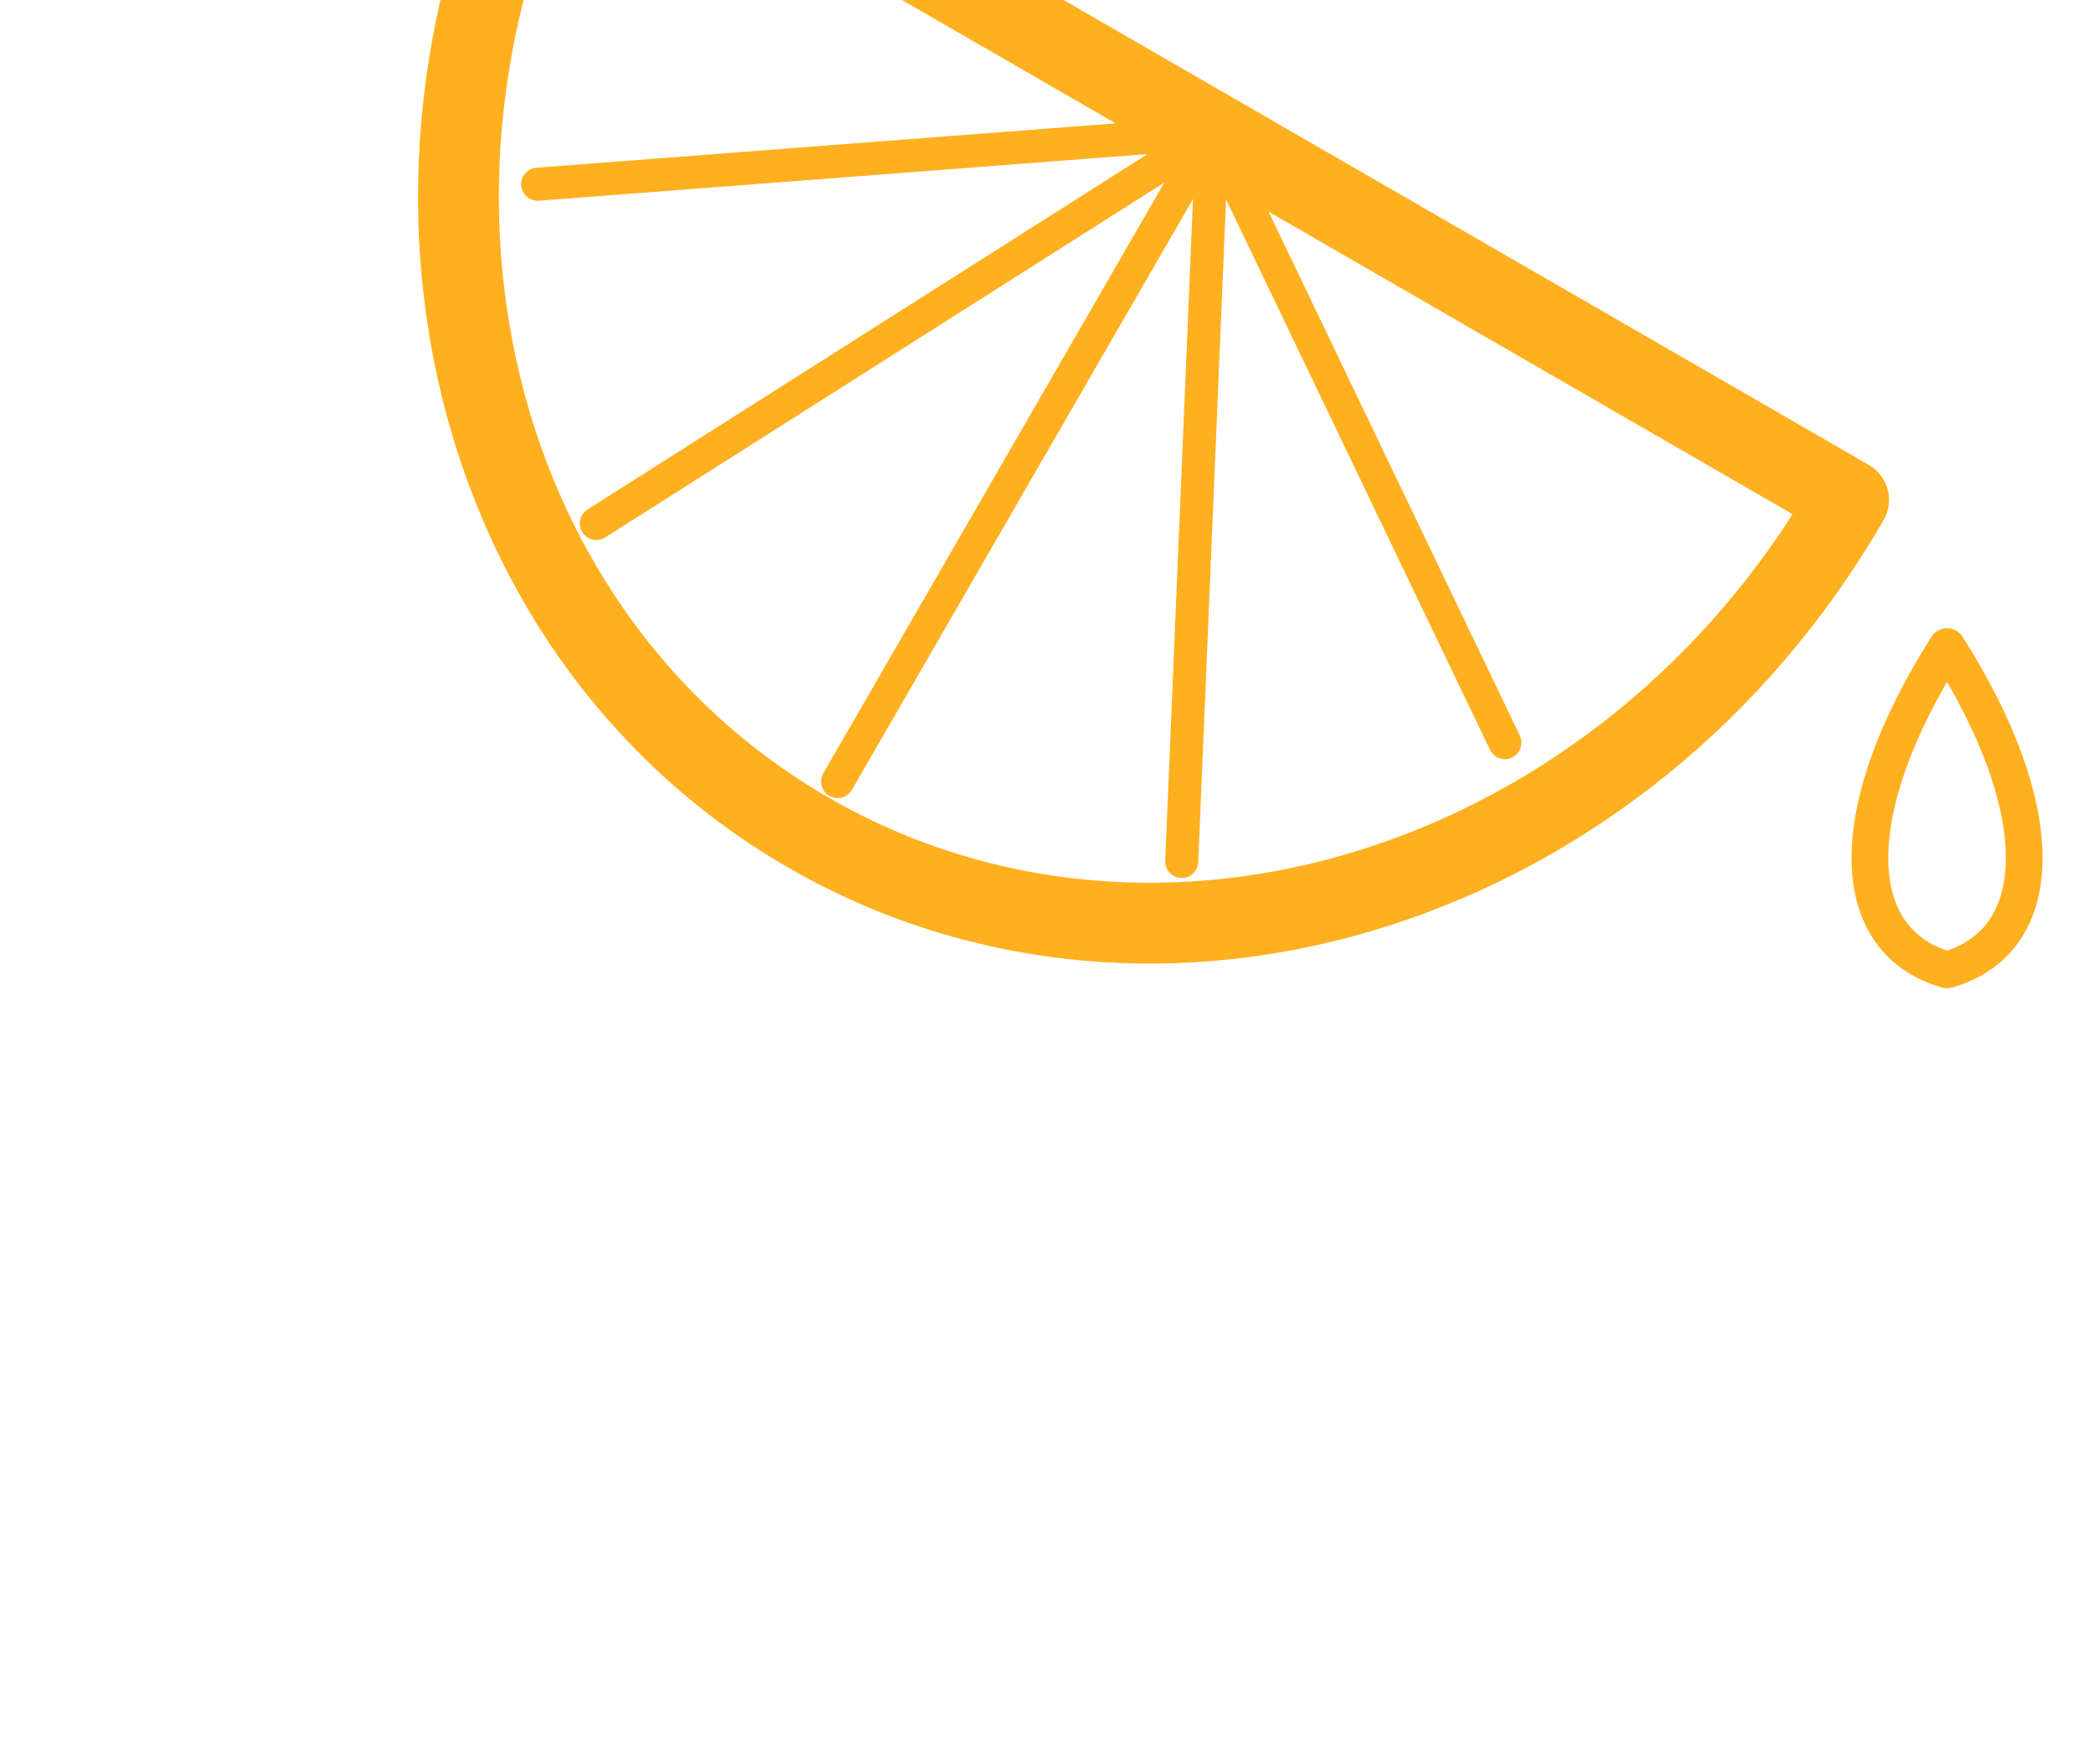
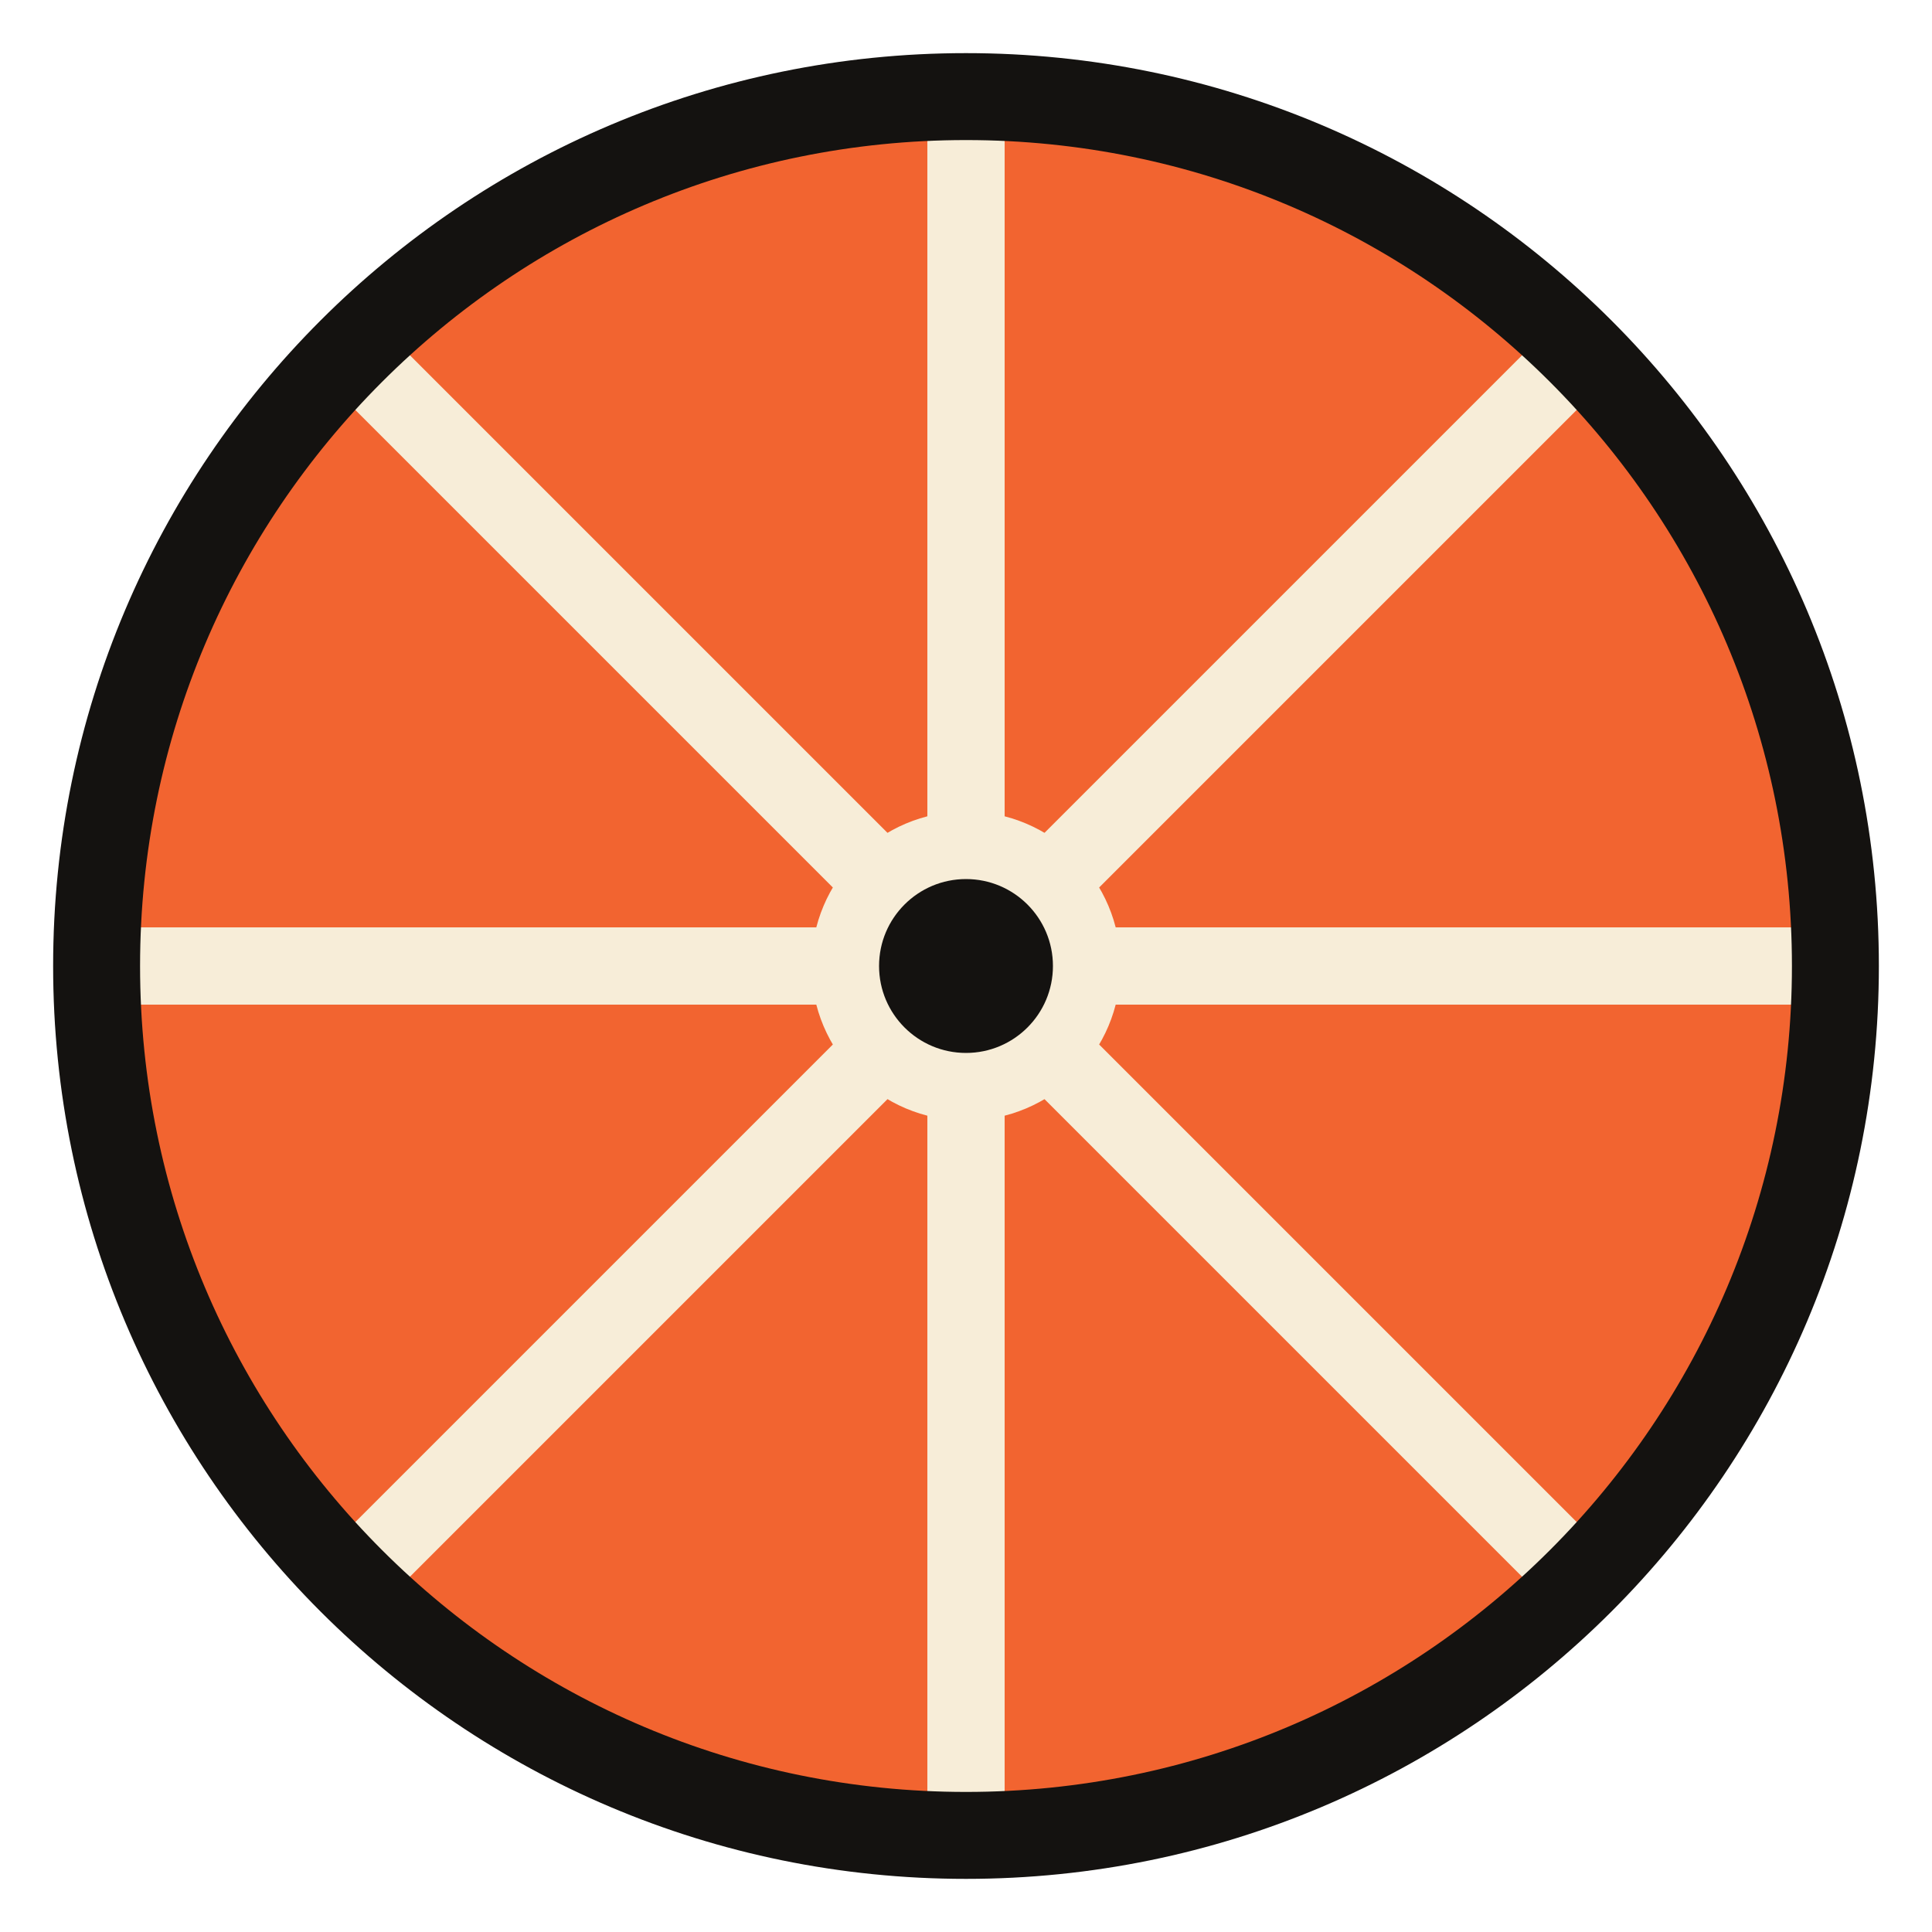
- <svg xmlns="http://www.w3.org/2000/svg" viewBox="-5 20 285 240" fill="none" stroke="#FFB020" stroke-linecap="round" stroke-linejoin="round">
-   <g transform="translate(10 0)">
-     <g transform="rotate(30 120 90) scale(1 -1) translate(0 -180)">
-       <path stroke-width="11" d="M20 150 L220 150 M20 150 A 100 110 0 0 1 220 150" />
-       <g stroke-width="4.5">
-         <line x1="120" y1="150" x2="120" y2="48" />
-         <line x1="120" y1="150" x2="74" y2="62" />
-         <line x1="120" y1="150" x2="166" y2="62" />
-         <line x1="120" y1="150" x2="44" y2="98" />
-         <line x1="120" y1="150" x2="196" y2="98" />
-       </g>
-     </g>
-     <g stroke-width="5">
-       <path d="M250 108 C 264 130, 264 148, 250 152 C 236 148, 236 130, 250 108 Z" />
-     </g>
+ <svg xmlns="http://www.w3.org/2000/svg" viewBox="0 0 200 200">
+   <circle cx="100" cy="100" r="90" fill="#F26430" />
+   <g stroke="#F7EDD8" stroke-width="8" stroke-linecap="butt" fill="none">
+     <line x1="100" y1="100" x2="190" y2="100" />
+     <line x1="100" y1="100" x2="163.6" y2="163.6" />
+     <line x1="100" y1="100" x2="100" y2="190" />
+     <line x1="100" y1="100" x2="36.4" y2="163.6" />
+     <line x1="100" y1="100" x2="10" y2="100" />
+     <line x1="100" y1="100" x2="36.4" y2="36.4" />
+     <line x1="100" y1="100" x2="100" y2="10" />
+     <line x1="100" y1="100" x2="163.6" y2="36.4" />
  </g>
+   <circle cx="100" cy="100" r="16" fill="#F7EDD8" />
+   <circle cx="100" cy="100" r="9" fill="#141210" />
+   <circle cx="100" cy="100" r="90" fill="none" stroke="#141210" stroke-width="9" />
</svg>
